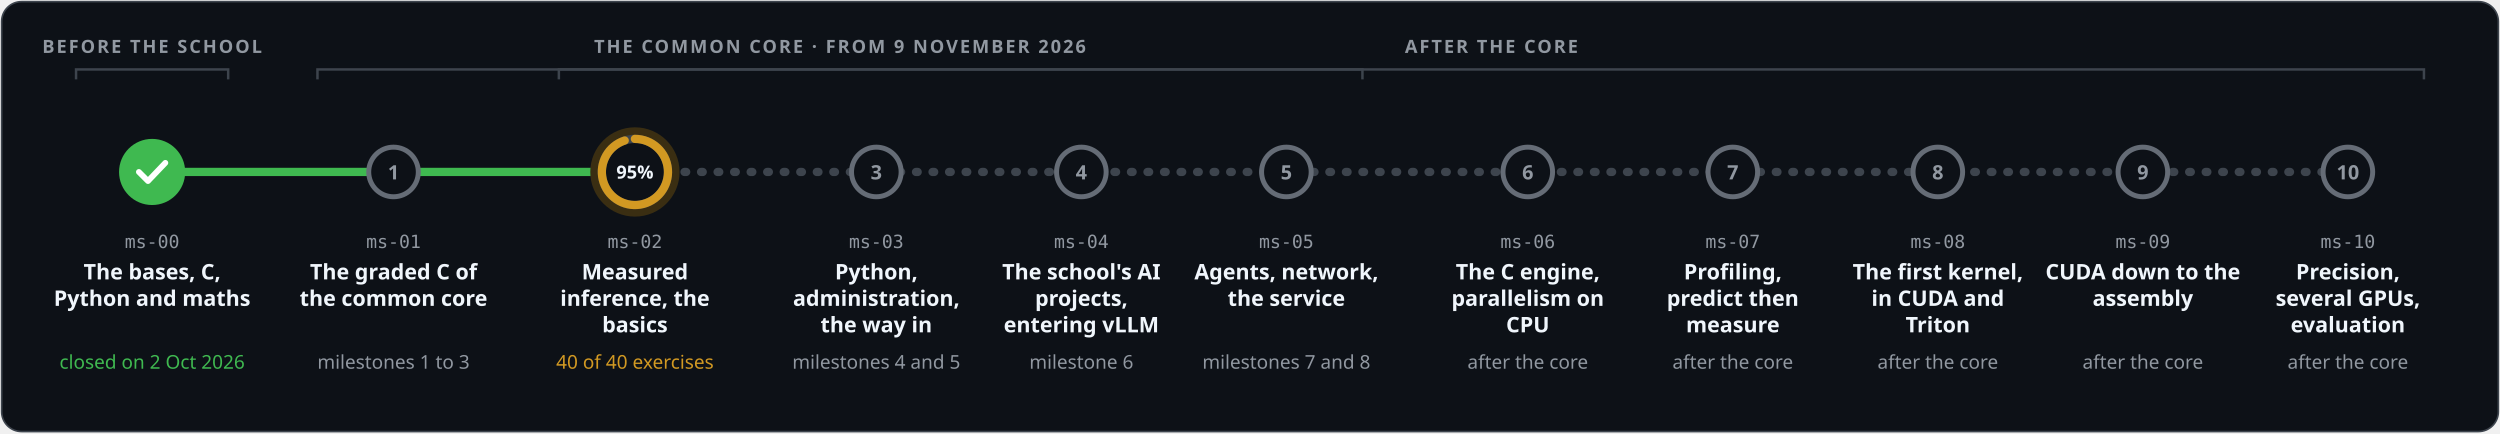
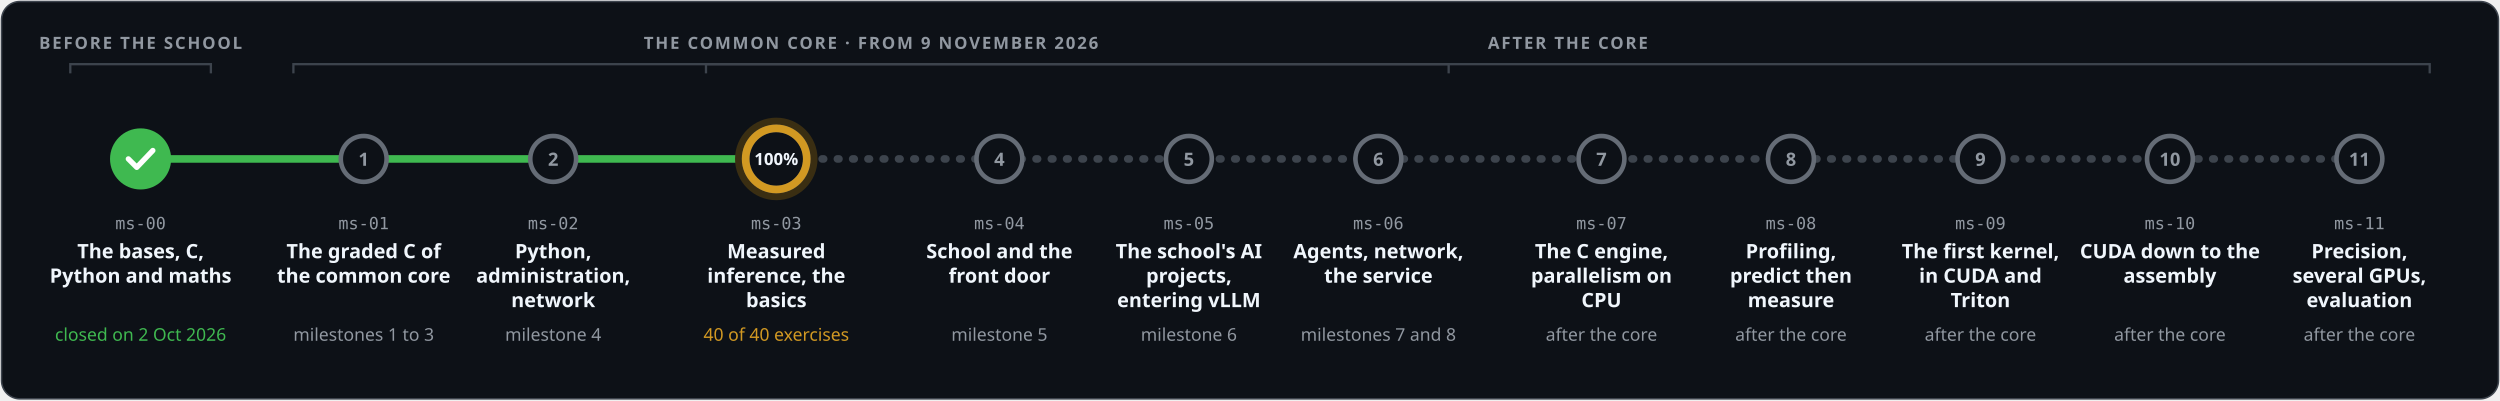
- <svg xmlns="http://www.w3.org/2000/svg" width="1512" height="262" viewBox="0 0 1512 262" role="img" aria-label="The roadmap: ms-00-foundations, closed on 2 Oct 2026; ms-01-c-core, milestones 1 to 3; ms-02-inference-basics, 40 of 40 exercises; ms-03-infrastructure, milestones 4 and 5; ms-04-contribution, milestone 6; ms-05-service, milestones 7 and 8; ms-06-cpu, after the core; ms-07-profiling, after the core; ms-08-kernel, after the core; ms-09-cuda, after the core; ms-10-scale, after the core">
-   <rect x="1" y="1" width="1510" height="260" rx="12" fill="#0d1117" stroke="#3d444d" />
+ <svg xmlns="http://www.w3.org/2000/svg" width="1636" height="262" viewBox="0 0 1636 262" role="img" aria-label="The roadmap: ms-00-foundations, closed on 2 Oct 2026; ms-01-c-core, milestones 1 to 3; ms-02-python-sysadmin, milestone 4; ms-03-inference-basics, 40 of 40 exercises; ms-04-infrastructure, milestone 5; ms-05-contribution, milestone 6; ms-06-service, milestones 7 and 8; ms-07-cpu, after the core; ms-08-profiling, after the core; ms-09-kernel, after the core; ms-10-cuda, after the core; ms-11-scale, after the core">
+   <rect x="1" y="1" width="1634" height="260" rx="12" fill="#0d1117" stroke="#3d444d" />
  <path d="M46 48 V42 H138 V48" fill="none" stroke="#3d444d" stroke-width="1.5" />
  <text x="92" y="32" text-anchor="middle" font-family="-apple-system, BlinkMacSystemFont, 'Segoe UI', 'Noto Sans', Helvetica, Arial, sans-serif" font-size="11" font-weight="600" letter-spacing="1.2" fill="#9198a1">BEFORE THE SCHOOL</text>
-   <path d="M192 48 V42 H824 V48" fill="none" stroke="#3d444d" stroke-width="1.5" />
-   <text x="508" y="32" text-anchor="middle" font-family="-apple-system, BlinkMacSystemFont, 'Segoe UI', 'Noto Sans', Helvetica, Arial, sans-serif" font-size="11" font-weight="600" letter-spacing="1.2" fill="#9198a1">THE COMMON CORE · FROM 9 NOVEMBER 2026</text>
-   <path d="M338 48 V42 H1466 V48" fill="none" stroke="#3d444d" stroke-width="1.5" />
-   <text x="902" y="32" text-anchor="middle" font-family="-apple-system, BlinkMacSystemFont, 'Segoe UI', 'Noto Sans', Helvetica, Arial, sans-serif" font-size="11" font-weight="600" letter-spacing="1.2" fill="#9198a1">AFTER THE CORE</text>
-   <path d="M92 104 H384" stroke="#3fb950" stroke-width="5" stroke-linecap="round" />
-   <path d="M384 104 H1420" stroke="#3d444d" stroke-width="5" stroke-linecap="round" stroke-dasharray="1 9" />
+   <path d="M192 48 V42 H948 V48" fill="none" stroke="#3d444d" stroke-width="1.5" />
+   <text x="570" y="32" text-anchor="middle" font-family="-apple-system, BlinkMacSystemFont, 'Segoe UI', 'Noto Sans', Helvetica, Arial, sans-serif" font-size="11" font-weight="600" letter-spacing="1.2" fill="#9198a1">THE COMMON CORE · FROM 9 NOVEMBER 2026</text>
+   <path d="M462 48 V42 H1590 V48" fill="none" stroke="#3d444d" stroke-width="1.5" />
+   <text x="1026" y="32" text-anchor="middle" font-family="-apple-system, BlinkMacSystemFont, 'Segoe UI', 'Noto Sans', Helvetica, Arial, sans-serif" font-size="11" font-weight="600" letter-spacing="1.2" fill="#9198a1">AFTER THE CORE</text>
+   <path d="M92 104 H508" stroke="#3fb950" stroke-width="5" stroke-linecap="round" />
+   <path d="M508 104 H1544" stroke="#3d444d" stroke-width="5" stroke-linecap="round" stroke-dasharray="1 9" />
  <circle cx="92" cy="104" r="20" fill="#3fb950" />
  <path d="M84 104 l5.5 5.5 l10.5 -11" fill="none" stroke="#fff" stroke-width="3.5" stroke-linecap="round" stroke-linejoin="round" />
  <text x="92" y="150" text-anchor="middle" font-family="ui-monospace, SFMono-Regular, 'SF Mono', Menlo, Consolas, monospace" font-size="11" fill="#9198a1">ms-00</text>
  <text x="92" y="169" text-anchor="middle" font-family="-apple-system, BlinkMacSystemFont, 'Segoe UI', 'Noto Sans', Helvetica, Arial, sans-serif" font-size="13" font-weight="600" fill="#f0f6fc">The bases, C,</text>
  <text x="92" y="185" text-anchor="middle" font-family="-apple-system, BlinkMacSystemFont, 'Segoe UI', 'Noto Sans', Helvetica, Arial, sans-serif" font-size="13" font-weight="600" fill="#f0f6fc">Python and maths</text>
  <text x="92" y="223" text-anchor="middle" font-family="-apple-system, BlinkMacSystemFont, 'Segoe UI', 'Noto Sans', Helvetica, Arial, sans-serif" font-size="11.5" fill="#3fb950">closed on 2 Oct 2026</text>
  <circle cx="238" cy="104" r="15" fill="#0d1117" stroke="#656c76" stroke-width="3" />
  <text x="238" y="108.5" text-anchor="middle" font-family="-apple-system, BlinkMacSystemFont, 'Segoe UI', 'Noto Sans', Helvetica, Arial, sans-serif" font-size="12" font-weight="600" fill="#9198a1">1</text>
  <text x="238" y="150" text-anchor="middle" font-family="ui-monospace, SFMono-Regular, 'SF Mono', Menlo, Consolas, monospace" font-size="11" fill="#9198a1">ms-01</text>
  <text x="238" y="169" text-anchor="middle" font-family="-apple-system, BlinkMacSystemFont, 'Segoe UI', 'Noto Sans', Helvetica, Arial, sans-serif" font-size="13" font-weight="600" fill="#f0f6fc">The graded C of</text>
  <text x="238" y="185" text-anchor="middle" font-family="-apple-system, BlinkMacSystemFont, 'Segoe UI', 'Noto Sans', Helvetica, Arial, sans-serif" font-size="13" font-weight="600" fill="#f0f6fc">the common core</text>
  <text x="238" y="223" text-anchor="middle" font-family="-apple-system, BlinkMacSystemFont, 'Segoe UI', 'Noto Sans', Helvetica, Arial, sans-serif" font-size="11.5" fill="#9198a1">milestones 1 to 3</text>
-   <circle cx="384" cy="104" r="27" fill="#3a2e12" />
-   <circle cx="384" cy="104" r="20" fill="#0d1117" stroke="#3d444d" stroke-width="5" />
-   <path d="M384 84 A20 20 0 1 1 377.82 84.98" fill="none" stroke="#d29922" stroke-width="5" stroke-linecap="round" />
-   <text x="384" y="108" text-anchor="middle" font-family="-apple-system, BlinkMacSystemFont, 'Segoe UI', 'Noto Sans', Helvetica, Arial, sans-serif" font-size="11" font-weight="700" fill="#f0f6fc">95%</text>
-   <text x="384" y="150" text-anchor="middle" font-family="ui-monospace, SFMono-Regular, 'SF Mono', Menlo, Consolas, monospace" font-size="11" fill="#9198a1">ms-02</text>
-   <text x="384" y="169" text-anchor="middle" font-family="-apple-system, BlinkMacSystemFont, 'Segoe UI', 'Noto Sans', Helvetica, Arial, sans-serif" font-size="13" font-weight="600" fill="#f0f6fc">Measured</text>
-   <text x="384" y="185" text-anchor="middle" font-family="-apple-system, BlinkMacSystemFont, 'Segoe UI', 'Noto Sans', Helvetica, Arial, sans-serif" font-size="13" font-weight="600" fill="#f0f6fc">inference, the</text>
-   <text x="384" y="201" text-anchor="middle" font-family="-apple-system, BlinkMacSystemFont, 'Segoe UI', 'Noto Sans', Helvetica, Arial, sans-serif" font-size="13" font-weight="600" fill="#f0f6fc">basics</text>
-   <text x="384" y="223" text-anchor="middle" font-family="-apple-system, BlinkMacSystemFont, 'Segoe UI', 'Noto Sans', Helvetica, Arial, sans-serif" font-size="11.5" fill="#d29922">40 of 40 exercises</text>
-   <circle cx="530" cy="104" r="15" fill="#0d1117" stroke="#656c76" stroke-width="3" />
-   <text x="530" y="108.5" text-anchor="middle" font-family="-apple-system, BlinkMacSystemFont, 'Segoe UI', 'Noto Sans', Helvetica, Arial, sans-serif" font-size="12" font-weight="600" fill="#9198a1">3</text>
-   <text x="530" y="150" text-anchor="middle" font-family="ui-monospace, SFMono-Regular, 'SF Mono', Menlo, Consolas, monospace" font-size="11" fill="#9198a1">ms-03</text>
-   <text x="530" y="169" text-anchor="middle" font-family="-apple-system, BlinkMacSystemFont, 'Segoe UI', 'Noto Sans', Helvetica, Arial, sans-serif" font-size="13" font-weight="600" fill="#f0f6fc">Python,</text>
-   <text x="530" y="185" text-anchor="middle" font-family="-apple-system, BlinkMacSystemFont, 'Segoe UI', 'Noto Sans', Helvetica, Arial, sans-serif" font-size="13" font-weight="600" fill="#f0f6fc">administration,</text>
-   <text x="530" y="201" text-anchor="middle" font-family="-apple-system, BlinkMacSystemFont, 'Segoe UI', 'Noto Sans', Helvetica, Arial, sans-serif" font-size="13" font-weight="600" fill="#f0f6fc">the way in</text>
-   <text x="530" y="223" text-anchor="middle" font-family="-apple-system, BlinkMacSystemFont, 'Segoe UI', 'Noto Sans', Helvetica, Arial, sans-serif" font-size="11.5" fill="#9198a1">milestones 4 and 5</text>
+   <circle cx="362" cy="104" r="15" fill="#0d1117" stroke="#656c76" stroke-width="3" />
+   <text x="362" y="108.5" text-anchor="middle" font-family="-apple-system, BlinkMacSystemFont, 'Segoe UI', 'Noto Sans', Helvetica, Arial, sans-serif" font-size="12" font-weight="600" fill="#9198a1">2</text>
+   <text x="362" y="150" text-anchor="middle" font-family="ui-monospace, SFMono-Regular, 'SF Mono', Menlo, Consolas, monospace" font-size="11" fill="#9198a1">ms-02</text>
+   <text x="362" y="169" text-anchor="middle" font-family="-apple-system, BlinkMacSystemFont, 'Segoe UI', 'Noto Sans', Helvetica, Arial, sans-serif" font-size="13" font-weight="600" fill="#f0f6fc">Python,</text>
+   <text x="362" y="185" text-anchor="middle" font-family="-apple-system, BlinkMacSystemFont, 'Segoe UI', 'Noto Sans', Helvetica, Arial, sans-serif" font-size="13" font-weight="600" fill="#f0f6fc">administration,</text>
+   <text x="362" y="201" text-anchor="middle" font-family="-apple-system, BlinkMacSystemFont, 'Segoe UI', 'Noto Sans', Helvetica, Arial, sans-serif" font-size="13" font-weight="600" fill="#f0f6fc">network</text>
+   <text x="362" y="223" text-anchor="middle" font-family="-apple-system, BlinkMacSystemFont, 'Segoe UI', 'Noto Sans', Helvetica, Arial, sans-serif" font-size="11.5" fill="#9198a1">milestone 4</text>
+   <circle cx="508" cy="104" r="27" fill="#3a2e12" />
+   <circle cx="508" cy="104" r="20" fill="#0d1117" stroke="#3d444d" stroke-width="5" />
+   <path d="M508 84 A20 20 0 1 1 507.87 84.00" fill="none" stroke="#d29922" stroke-width="5" stroke-linecap="round" />
+   <text x="508" y="108" text-anchor="middle" font-family="-apple-system, BlinkMacSystemFont, 'Segoe UI', 'Noto Sans', Helvetica, Arial, sans-serif" font-size="11" font-weight="700" fill="#f0f6fc">100%</text>
+   <text x="508" y="150" text-anchor="middle" font-family="ui-monospace, SFMono-Regular, 'SF Mono', Menlo, Consolas, monospace" font-size="11" fill="#9198a1">ms-03</text>
+   <text x="508" y="169" text-anchor="middle" font-family="-apple-system, BlinkMacSystemFont, 'Segoe UI', 'Noto Sans', Helvetica, Arial, sans-serif" font-size="13" font-weight="600" fill="#f0f6fc">Measured</text>
+   <text x="508" y="185" text-anchor="middle" font-family="-apple-system, BlinkMacSystemFont, 'Segoe UI', 'Noto Sans', Helvetica, Arial, sans-serif" font-size="13" font-weight="600" fill="#f0f6fc">inference, the</text>
+   <text x="508" y="201" text-anchor="middle" font-family="-apple-system, BlinkMacSystemFont, 'Segoe UI', 'Noto Sans', Helvetica, Arial, sans-serif" font-size="13" font-weight="600" fill="#f0f6fc">basics</text>
+   <text x="508" y="223" text-anchor="middle" font-family="-apple-system, BlinkMacSystemFont, 'Segoe UI', 'Noto Sans', Helvetica, Arial, sans-serif" font-size="11.5" fill="#d29922">40 of 40 exercises</text>
  <circle cx="654" cy="104" r="15" fill="#0d1117" stroke="#656c76" stroke-width="3" />
  <text x="654" y="108.5" text-anchor="middle" font-family="-apple-system, BlinkMacSystemFont, 'Segoe UI', 'Noto Sans', Helvetica, Arial, sans-serif" font-size="12" font-weight="600" fill="#9198a1">4</text>
  <text x="654" y="150" text-anchor="middle" font-family="ui-monospace, SFMono-Regular, 'SF Mono', Menlo, Consolas, monospace" font-size="11" fill="#9198a1">ms-04</text>
-   <text x="654" y="169" text-anchor="middle" font-family="-apple-system, BlinkMacSystemFont, 'Segoe UI', 'Noto Sans', Helvetica, Arial, sans-serif" font-size="13" font-weight="600" fill="#f0f6fc">The school's AI</text>
-   <text x="654" y="185" text-anchor="middle" font-family="-apple-system, BlinkMacSystemFont, 'Segoe UI', 'Noto Sans', Helvetica, Arial, sans-serif" font-size="13" font-weight="600" fill="#f0f6fc">projects,</text>
-   <text x="654" y="201" text-anchor="middle" font-family="-apple-system, BlinkMacSystemFont, 'Segoe UI', 'Noto Sans', Helvetica, Arial, sans-serif" font-size="13" font-weight="600" fill="#f0f6fc">entering vLLM</text>
-   <text x="654" y="223" text-anchor="middle" font-family="-apple-system, BlinkMacSystemFont, 'Segoe UI', 'Noto Sans', Helvetica, Arial, sans-serif" font-size="11.5" fill="#9198a1">milestone 6</text>
+   <text x="654" y="169" text-anchor="middle" font-family="-apple-system, BlinkMacSystemFont, 'Segoe UI', 'Noto Sans', Helvetica, Arial, sans-serif" font-size="13" font-weight="600" fill="#f0f6fc">School and the</text>
+   <text x="654" y="185" text-anchor="middle" font-family="-apple-system, BlinkMacSystemFont, 'Segoe UI', 'Noto Sans', Helvetica, Arial, sans-serif" font-size="13" font-weight="600" fill="#f0f6fc">front door</text>
+   <text x="654" y="223" text-anchor="middle" font-family="-apple-system, BlinkMacSystemFont, 'Segoe UI', 'Noto Sans', Helvetica, Arial, sans-serif" font-size="11.5" fill="#9198a1">milestone 5</text>
  <circle cx="778" cy="104" r="15" fill="#0d1117" stroke="#656c76" stroke-width="3" />
  <text x="778" y="108.5" text-anchor="middle" font-family="-apple-system, BlinkMacSystemFont, 'Segoe UI', 'Noto Sans', Helvetica, Arial, sans-serif" font-size="12" font-weight="600" fill="#9198a1">5</text>
  <text x="778" y="150" text-anchor="middle" font-family="ui-monospace, SFMono-Regular, 'SF Mono', Menlo, Consolas, monospace" font-size="11" fill="#9198a1">ms-05</text>
-   <text x="778" y="169" text-anchor="middle" font-family="-apple-system, BlinkMacSystemFont, 'Segoe UI', 'Noto Sans', Helvetica, Arial, sans-serif" font-size="13" font-weight="600" fill="#f0f6fc">Agents, network,</text>
-   <text x="778" y="185" text-anchor="middle" font-family="-apple-system, BlinkMacSystemFont, 'Segoe UI', 'Noto Sans', Helvetica, Arial, sans-serif" font-size="13" font-weight="600" fill="#f0f6fc">the service</text>
-   <text x="778" y="223" text-anchor="middle" font-family="-apple-system, BlinkMacSystemFont, 'Segoe UI', 'Noto Sans', Helvetica, Arial, sans-serif" font-size="11.5" fill="#9198a1">milestones 7 and 8</text>
-   <circle cx="924" cy="104" r="15" fill="#0d1117" stroke="#656c76" stroke-width="3" />
-   <text x="924" y="108.5" text-anchor="middle" font-family="-apple-system, BlinkMacSystemFont, 'Segoe UI', 'Noto Sans', Helvetica, Arial, sans-serif" font-size="12" font-weight="600" fill="#9198a1">6</text>
-   <text x="924" y="150" text-anchor="middle" font-family="ui-monospace, SFMono-Regular, 'SF Mono', Menlo, Consolas, monospace" font-size="11" fill="#9198a1">ms-06</text>
-   <text x="924" y="169" text-anchor="middle" font-family="-apple-system, BlinkMacSystemFont, 'Segoe UI', 'Noto Sans', Helvetica, Arial, sans-serif" font-size="13" font-weight="600" fill="#f0f6fc">The C engine,</text>
-   <text x="924" y="185" text-anchor="middle" font-family="-apple-system, BlinkMacSystemFont, 'Segoe UI', 'Noto Sans', Helvetica, Arial, sans-serif" font-size="13" font-weight="600" fill="#f0f6fc">parallelism on</text>
-   <text x="924" y="201" text-anchor="middle" font-family="-apple-system, BlinkMacSystemFont, 'Segoe UI', 'Noto Sans', Helvetica, Arial, sans-serif" font-size="13" font-weight="600" fill="#f0f6fc">CPU</text>
-   <text x="924" y="223" text-anchor="middle" font-family="-apple-system, BlinkMacSystemFont, 'Segoe UI', 'Noto Sans', Helvetica, Arial, sans-serif" font-size="11.5" fill="#9198a1">after the core</text>
+   <text x="778" y="169" text-anchor="middle" font-family="-apple-system, BlinkMacSystemFont, 'Segoe UI', 'Noto Sans', Helvetica, Arial, sans-serif" font-size="13" font-weight="600" fill="#f0f6fc">The school's AI</text>
+   <text x="778" y="185" text-anchor="middle" font-family="-apple-system, BlinkMacSystemFont, 'Segoe UI', 'Noto Sans', Helvetica, Arial, sans-serif" font-size="13" font-weight="600" fill="#f0f6fc">projects,</text>
+   <text x="778" y="201" text-anchor="middle" font-family="-apple-system, BlinkMacSystemFont, 'Segoe UI', 'Noto Sans', Helvetica, Arial, sans-serif" font-size="13" font-weight="600" fill="#f0f6fc">entering vLLM</text>
+   <text x="778" y="223" text-anchor="middle" font-family="-apple-system, BlinkMacSystemFont, 'Segoe UI', 'Noto Sans', Helvetica, Arial, sans-serif" font-size="11.5" fill="#9198a1">milestone 6</text>
+   <circle cx="902" cy="104" r="15" fill="#0d1117" stroke="#656c76" stroke-width="3" />
+   <text x="902" y="108.5" text-anchor="middle" font-family="-apple-system, BlinkMacSystemFont, 'Segoe UI', 'Noto Sans', Helvetica, Arial, sans-serif" font-size="12" font-weight="600" fill="#9198a1">6</text>
+   <text x="902" y="150" text-anchor="middle" font-family="ui-monospace, SFMono-Regular, 'SF Mono', Menlo, Consolas, monospace" font-size="11" fill="#9198a1">ms-06</text>
+   <text x="902" y="169" text-anchor="middle" font-family="-apple-system, BlinkMacSystemFont, 'Segoe UI', 'Noto Sans', Helvetica, Arial, sans-serif" font-size="13" font-weight="600" fill="#f0f6fc">Agents, network,</text>
+   <text x="902" y="185" text-anchor="middle" font-family="-apple-system, BlinkMacSystemFont, 'Segoe UI', 'Noto Sans', Helvetica, Arial, sans-serif" font-size="13" font-weight="600" fill="#f0f6fc">the service</text>
+   <text x="902" y="223" text-anchor="middle" font-family="-apple-system, BlinkMacSystemFont, 'Segoe UI', 'Noto Sans', Helvetica, Arial, sans-serif" font-size="11.5" fill="#9198a1">milestones 7 and 8</text>
  <circle cx="1048" cy="104" r="15" fill="#0d1117" stroke="#656c76" stroke-width="3" />
  <text x="1048" y="108.5" text-anchor="middle" font-family="-apple-system, BlinkMacSystemFont, 'Segoe UI', 'Noto Sans', Helvetica, Arial, sans-serif" font-size="12" font-weight="600" fill="#9198a1">7</text>
  <text x="1048" y="150" text-anchor="middle" font-family="ui-monospace, SFMono-Regular, 'SF Mono', Menlo, Consolas, monospace" font-size="11" fill="#9198a1">ms-07</text>
-   <text x="1048" y="169" text-anchor="middle" font-family="-apple-system, BlinkMacSystemFont, 'Segoe UI', 'Noto Sans', Helvetica, Arial, sans-serif" font-size="13" font-weight="600" fill="#f0f6fc">Profiling,</text>
-   <text x="1048" y="185" text-anchor="middle" font-family="-apple-system, BlinkMacSystemFont, 'Segoe UI', 'Noto Sans', Helvetica, Arial, sans-serif" font-size="13" font-weight="600" fill="#f0f6fc">predict then</text>
-   <text x="1048" y="201" text-anchor="middle" font-family="-apple-system, BlinkMacSystemFont, 'Segoe UI', 'Noto Sans', Helvetica, Arial, sans-serif" font-size="13" font-weight="600" fill="#f0f6fc">measure</text>
+   <text x="1048" y="169" text-anchor="middle" font-family="-apple-system, BlinkMacSystemFont, 'Segoe UI', 'Noto Sans', Helvetica, Arial, sans-serif" font-size="13" font-weight="600" fill="#f0f6fc">The C engine,</text>
+   <text x="1048" y="185" text-anchor="middle" font-family="-apple-system, BlinkMacSystemFont, 'Segoe UI', 'Noto Sans', Helvetica, Arial, sans-serif" font-size="13" font-weight="600" fill="#f0f6fc">parallelism on</text>
+   <text x="1048" y="201" text-anchor="middle" font-family="-apple-system, BlinkMacSystemFont, 'Segoe UI', 'Noto Sans', Helvetica, Arial, sans-serif" font-size="13" font-weight="600" fill="#f0f6fc">CPU</text>
  <text x="1048" y="223" text-anchor="middle" font-family="-apple-system, BlinkMacSystemFont, 'Segoe UI', 'Noto Sans', Helvetica, Arial, sans-serif" font-size="11.5" fill="#9198a1">after the core</text>
  <circle cx="1172" cy="104" r="15" fill="#0d1117" stroke="#656c76" stroke-width="3" />
  <text x="1172" y="108.5" text-anchor="middle" font-family="-apple-system, BlinkMacSystemFont, 'Segoe UI', 'Noto Sans', Helvetica, Arial, sans-serif" font-size="12" font-weight="600" fill="#9198a1">8</text>
  <text x="1172" y="150" text-anchor="middle" font-family="ui-monospace, SFMono-Regular, 'SF Mono', Menlo, Consolas, monospace" font-size="11" fill="#9198a1">ms-08</text>
-   <text x="1172" y="169" text-anchor="middle" font-family="-apple-system, BlinkMacSystemFont, 'Segoe UI', 'Noto Sans', Helvetica, Arial, sans-serif" font-size="13" font-weight="600" fill="#f0f6fc">The first kernel,</text>
-   <text x="1172" y="185" text-anchor="middle" font-family="-apple-system, BlinkMacSystemFont, 'Segoe UI', 'Noto Sans', Helvetica, Arial, sans-serif" font-size="13" font-weight="600" fill="#f0f6fc">in CUDA and</text>
-   <text x="1172" y="201" text-anchor="middle" font-family="-apple-system, BlinkMacSystemFont, 'Segoe UI', 'Noto Sans', Helvetica, Arial, sans-serif" font-size="13" font-weight="600" fill="#f0f6fc">Triton</text>
+   <text x="1172" y="169" text-anchor="middle" font-family="-apple-system, BlinkMacSystemFont, 'Segoe UI', 'Noto Sans', Helvetica, Arial, sans-serif" font-size="13" font-weight="600" fill="#f0f6fc">Profiling,</text>
+   <text x="1172" y="185" text-anchor="middle" font-family="-apple-system, BlinkMacSystemFont, 'Segoe UI', 'Noto Sans', Helvetica, Arial, sans-serif" font-size="13" font-weight="600" fill="#f0f6fc">predict then</text>
+   <text x="1172" y="201" text-anchor="middle" font-family="-apple-system, BlinkMacSystemFont, 'Segoe UI', 'Noto Sans', Helvetica, Arial, sans-serif" font-size="13" font-weight="600" fill="#f0f6fc">measure</text>
  <text x="1172" y="223" text-anchor="middle" font-family="-apple-system, BlinkMacSystemFont, 'Segoe UI', 'Noto Sans', Helvetica, Arial, sans-serif" font-size="11.5" fill="#9198a1">after the core</text>
  <circle cx="1296" cy="104" r="15" fill="#0d1117" stroke="#656c76" stroke-width="3" />
  <text x="1296" y="108.5" text-anchor="middle" font-family="-apple-system, BlinkMacSystemFont, 'Segoe UI', 'Noto Sans', Helvetica, Arial, sans-serif" font-size="12" font-weight="600" fill="#9198a1">9</text>
  <text x="1296" y="150" text-anchor="middle" font-family="ui-monospace, SFMono-Regular, 'SF Mono', Menlo, Consolas, monospace" font-size="11" fill="#9198a1">ms-09</text>
-   <text x="1296" y="169" text-anchor="middle" font-family="-apple-system, BlinkMacSystemFont, 'Segoe UI', 'Noto Sans', Helvetica, Arial, sans-serif" font-size="13" font-weight="600" fill="#f0f6fc">CUDA down to the</text>
-   <text x="1296" y="185" text-anchor="middle" font-family="-apple-system, BlinkMacSystemFont, 'Segoe UI', 'Noto Sans', Helvetica, Arial, sans-serif" font-size="13" font-weight="600" fill="#f0f6fc">assembly</text>
+   <text x="1296" y="169" text-anchor="middle" font-family="-apple-system, BlinkMacSystemFont, 'Segoe UI', 'Noto Sans', Helvetica, Arial, sans-serif" font-size="13" font-weight="600" fill="#f0f6fc">The first kernel,</text>
+   <text x="1296" y="185" text-anchor="middle" font-family="-apple-system, BlinkMacSystemFont, 'Segoe UI', 'Noto Sans', Helvetica, Arial, sans-serif" font-size="13" font-weight="600" fill="#f0f6fc">in CUDA and</text>
+   <text x="1296" y="201" text-anchor="middle" font-family="-apple-system, BlinkMacSystemFont, 'Segoe UI', 'Noto Sans', Helvetica, Arial, sans-serif" font-size="13" font-weight="600" fill="#f0f6fc">Triton</text>
  <text x="1296" y="223" text-anchor="middle" font-family="-apple-system, BlinkMacSystemFont, 'Segoe UI', 'Noto Sans', Helvetica, Arial, sans-serif" font-size="11.5" fill="#9198a1">after the core</text>
  <circle cx="1420" cy="104" r="15" fill="#0d1117" stroke="#656c76" stroke-width="3" />
  <text x="1420" y="108.5" text-anchor="middle" font-family="-apple-system, BlinkMacSystemFont, 'Segoe UI', 'Noto Sans', Helvetica, Arial, sans-serif" font-size="12" font-weight="600" fill="#9198a1">10</text>
  <text x="1420" y="150" text-anchor="middle" font-family="ui-monospace, SFMono-Regular, 'SF Mono', Menlo, Consolas, monospace" font-size="11" fill="#9198a1">ms-10</text>
-   <text x="1420" y="169" text-anchor="middle" font-family="-apple-system, BlinkMacSystemFont, 'Segoe UI', 'Noto Sans', Helvetica, Arial, sans-serif" font-size="13" font-weight="600" fill="#f0f6fc">Precision,</text>
-   <text x="1420" y="185" text-anchor="middle" font-family="-apple-system, BlinkMacSystemFont, 'Segoe UI', 'Noto Sans', Helvetica, Arial, sans-serif" font-size="13" font-weight="600" fill="#f0f6fc">several GPUs,</text>
-   <text x="1420" y="201" text-anchor="middle" font-family="-apple-system, BlinkMacSystemFont, 'Segoe UI', 'Noto Sans', Helvetica, Arial, sans-serif" font-size="13" font-weight="600" fill="#f0f6fc">evaluation</text>
+   <text x="1420" y="169" text-anchor="middle" font-family="-apple-system, BlinkMacSystemFont, 'Segoe UI', 'Noto Sans', Helvetica, Arial, sans-serif" font-size="13" font-weight="600" fill="#f0f6fc">CUDA down to the</text>
+   <text x="1420" y="185" text-anchor="middle" font-family="-apple-system, BlinkMacSystemFont, 'Segoe UI', 'Noto Sans', Helvetica, Arial, sans-serif" font-size="13" font-weight="600" fill="#f0f6fc">assembly</text>
  <text x="1420" y="223" text-anchor="middle" font-family="-apple-system, BlinkMacSystemFont, 'Segoe UI', 'Noto Sans', Helvetica, Arial, sans-serif" font-size="11.5" fill="#9198a1">after the core</text>
+   <circle cx="1544" cy="104" r="15" fill="#0d1117" stroke="#656c76" stroke-width="3" />
+   <text x="1544" y="108.5" text-anchor="middle" font-family="-apple-system, BlinkMacSystemFont, 'Segoe UI', 'Noto Sans', Helvetica, Arial, sans-serif" font-size="12" font-weight="600" fill="#9198a1">11</text>
+   <text x="1544" y="150" text-anchor="middle" font-family="ui-monospace, SFMono-Regular, 'SF Mono', Menlo, Consolas, monospace" font-size="11" fill="#9198a1">ms-11</text>
+   <text x="1544" y="169" text-anchor="middle" font-family="-apple-system, BlinkMacSystemFont, 'Segoe UI', 'Noto Sans', Helvetica, Arial, sans-serif" font-size="13" font-weight="600" fill="#f0f6fc">Precision,</text>
+   <text x="1544" y="185" text-anchor="middle" font-family="-apple-system, BlinkMacSystemFont, 'Segoe UI', 'Noto Sans', Helvetica, Arial, sans-serif" font-size="13" font-weight="600" fill="#f0f6fc">several GPUs,</text>
+   <text x="1544" y="201" text-anchor="middle" font-family="-apple-system, BlinkMacSystemFont, 'Segoe UI', 'Noto Sans', Helvetica, Arial, sans-serif" font-size="13" font-weight="600" fill="#f0f6fc">evaluation</text>
+   <text x="1544" y="223" text-anchor="middle" font-family="-apple-system, BlinkMacSystemFont, 'Segoe UI', 'Noto Sans', Helvetica, Arial, sans-serif" font-size="11.5" fill="#9198a1">after the core</text>
</svg>
